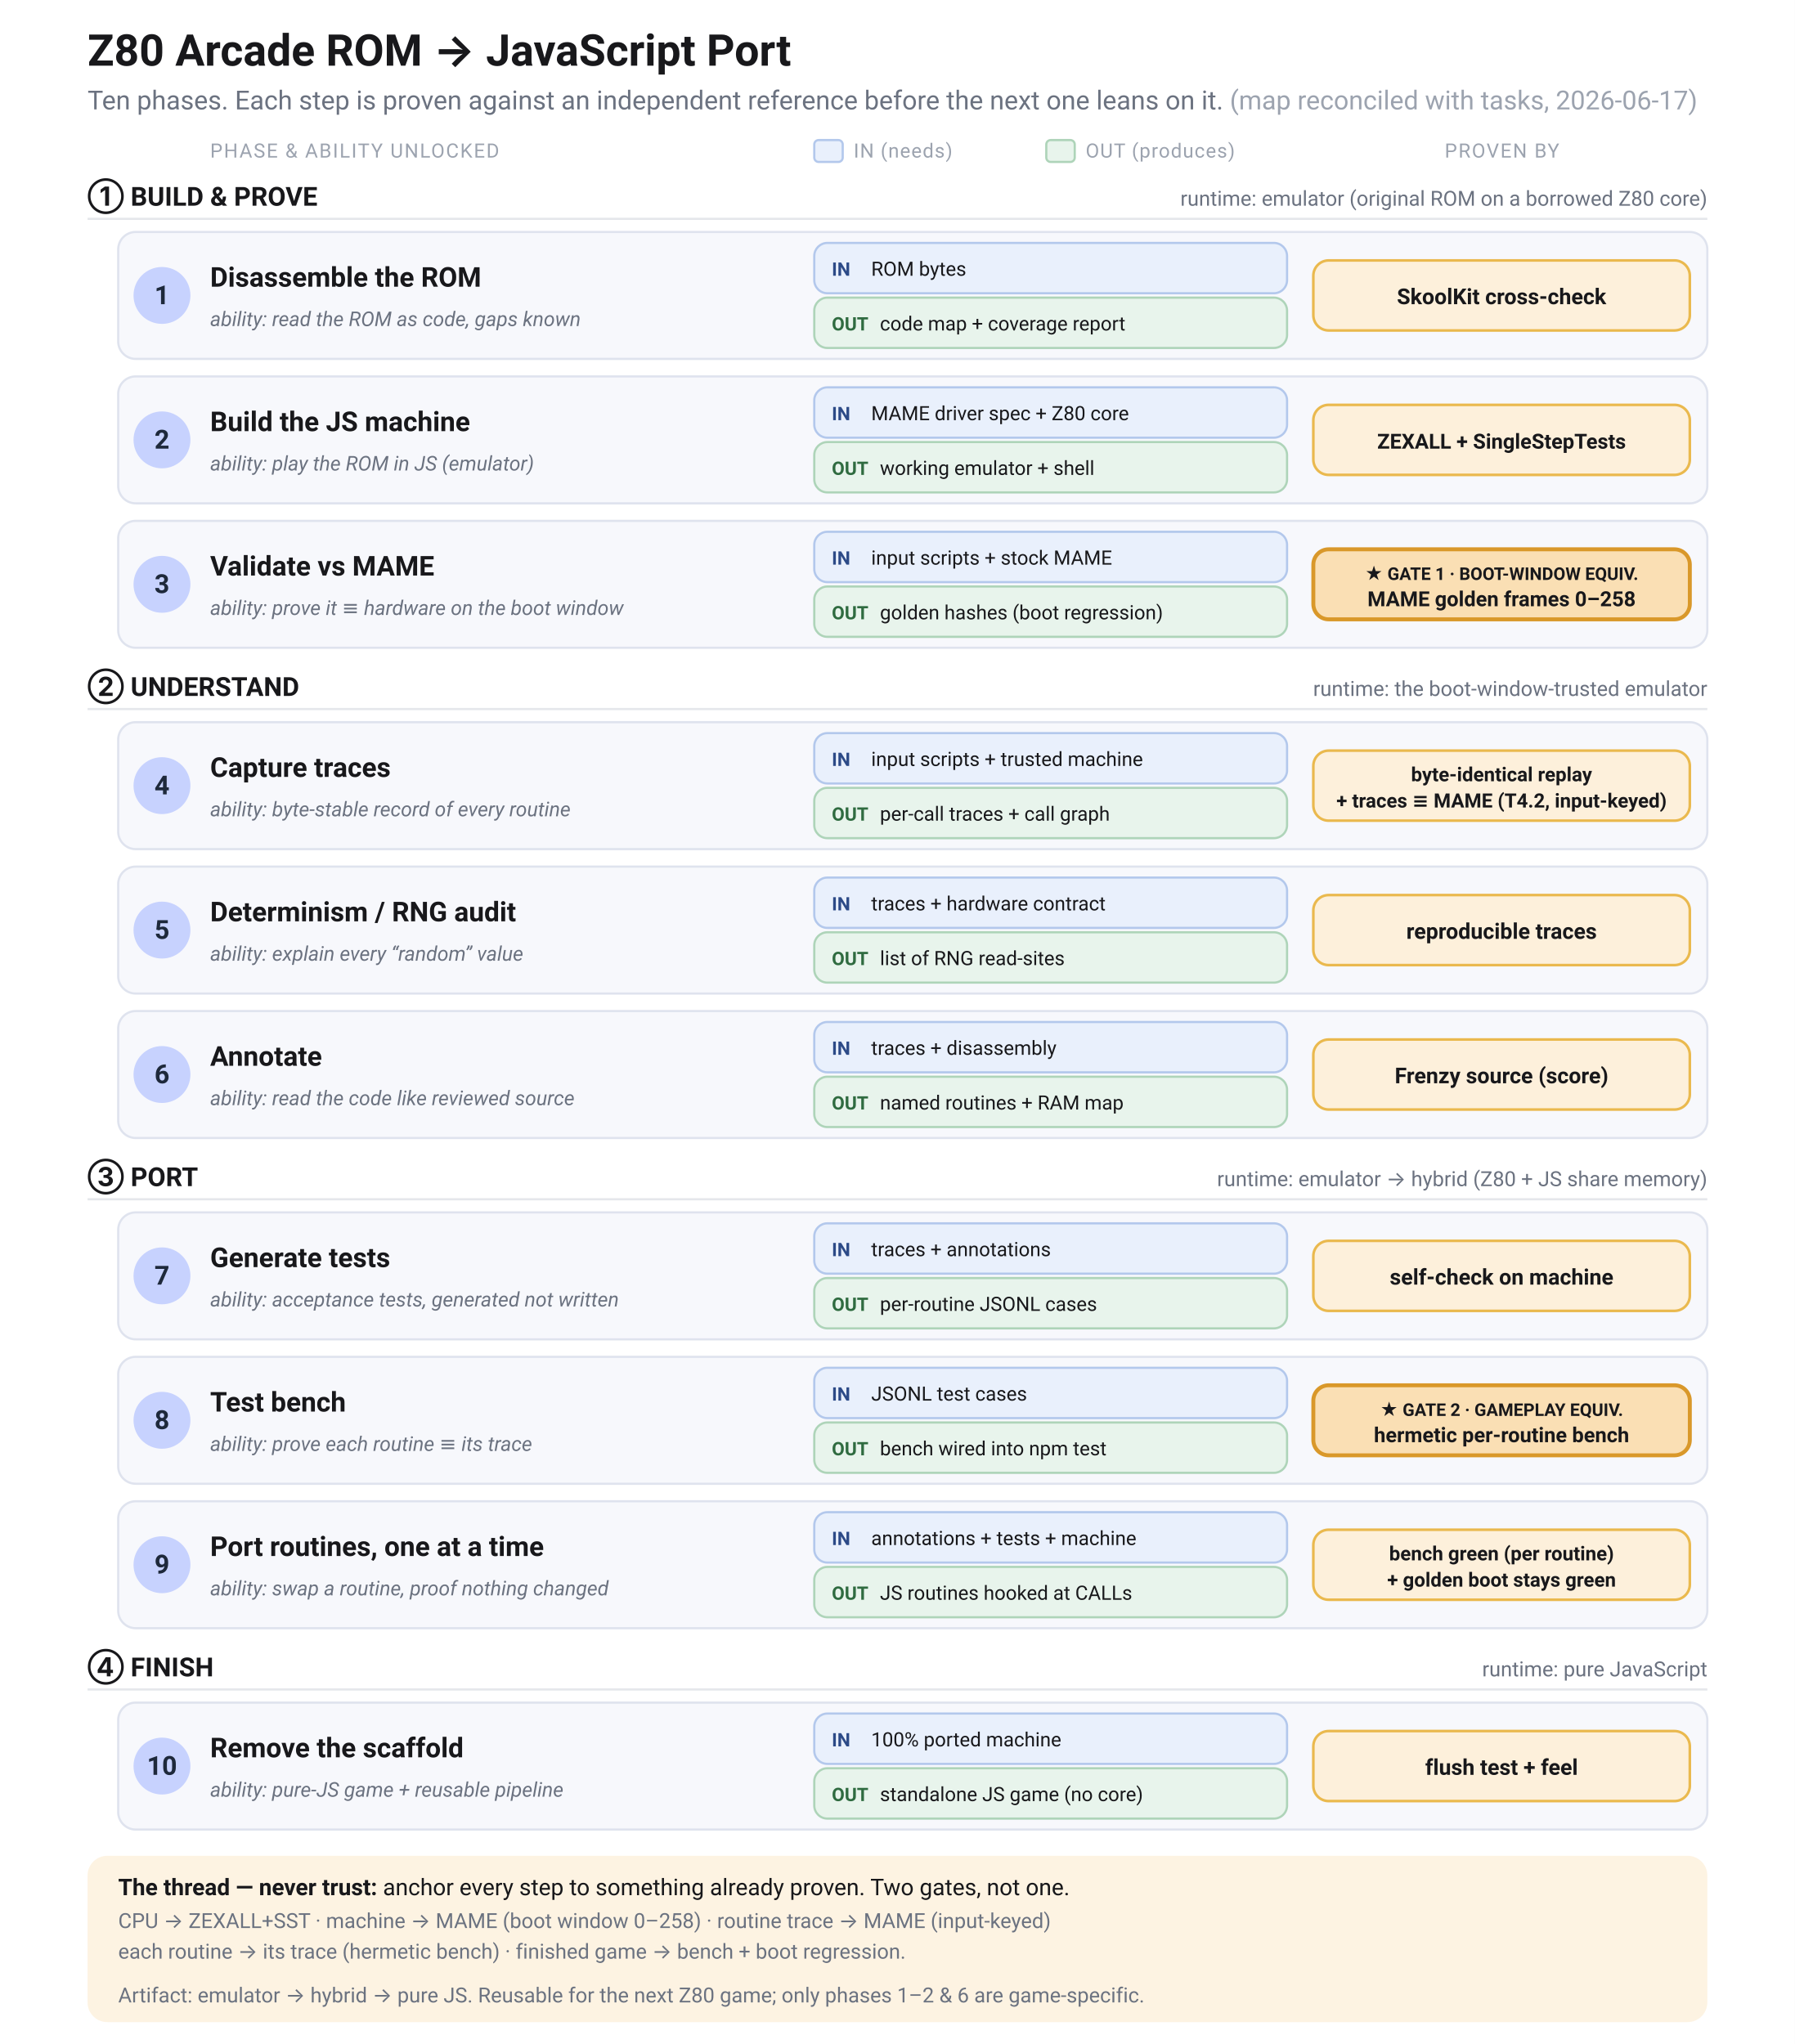
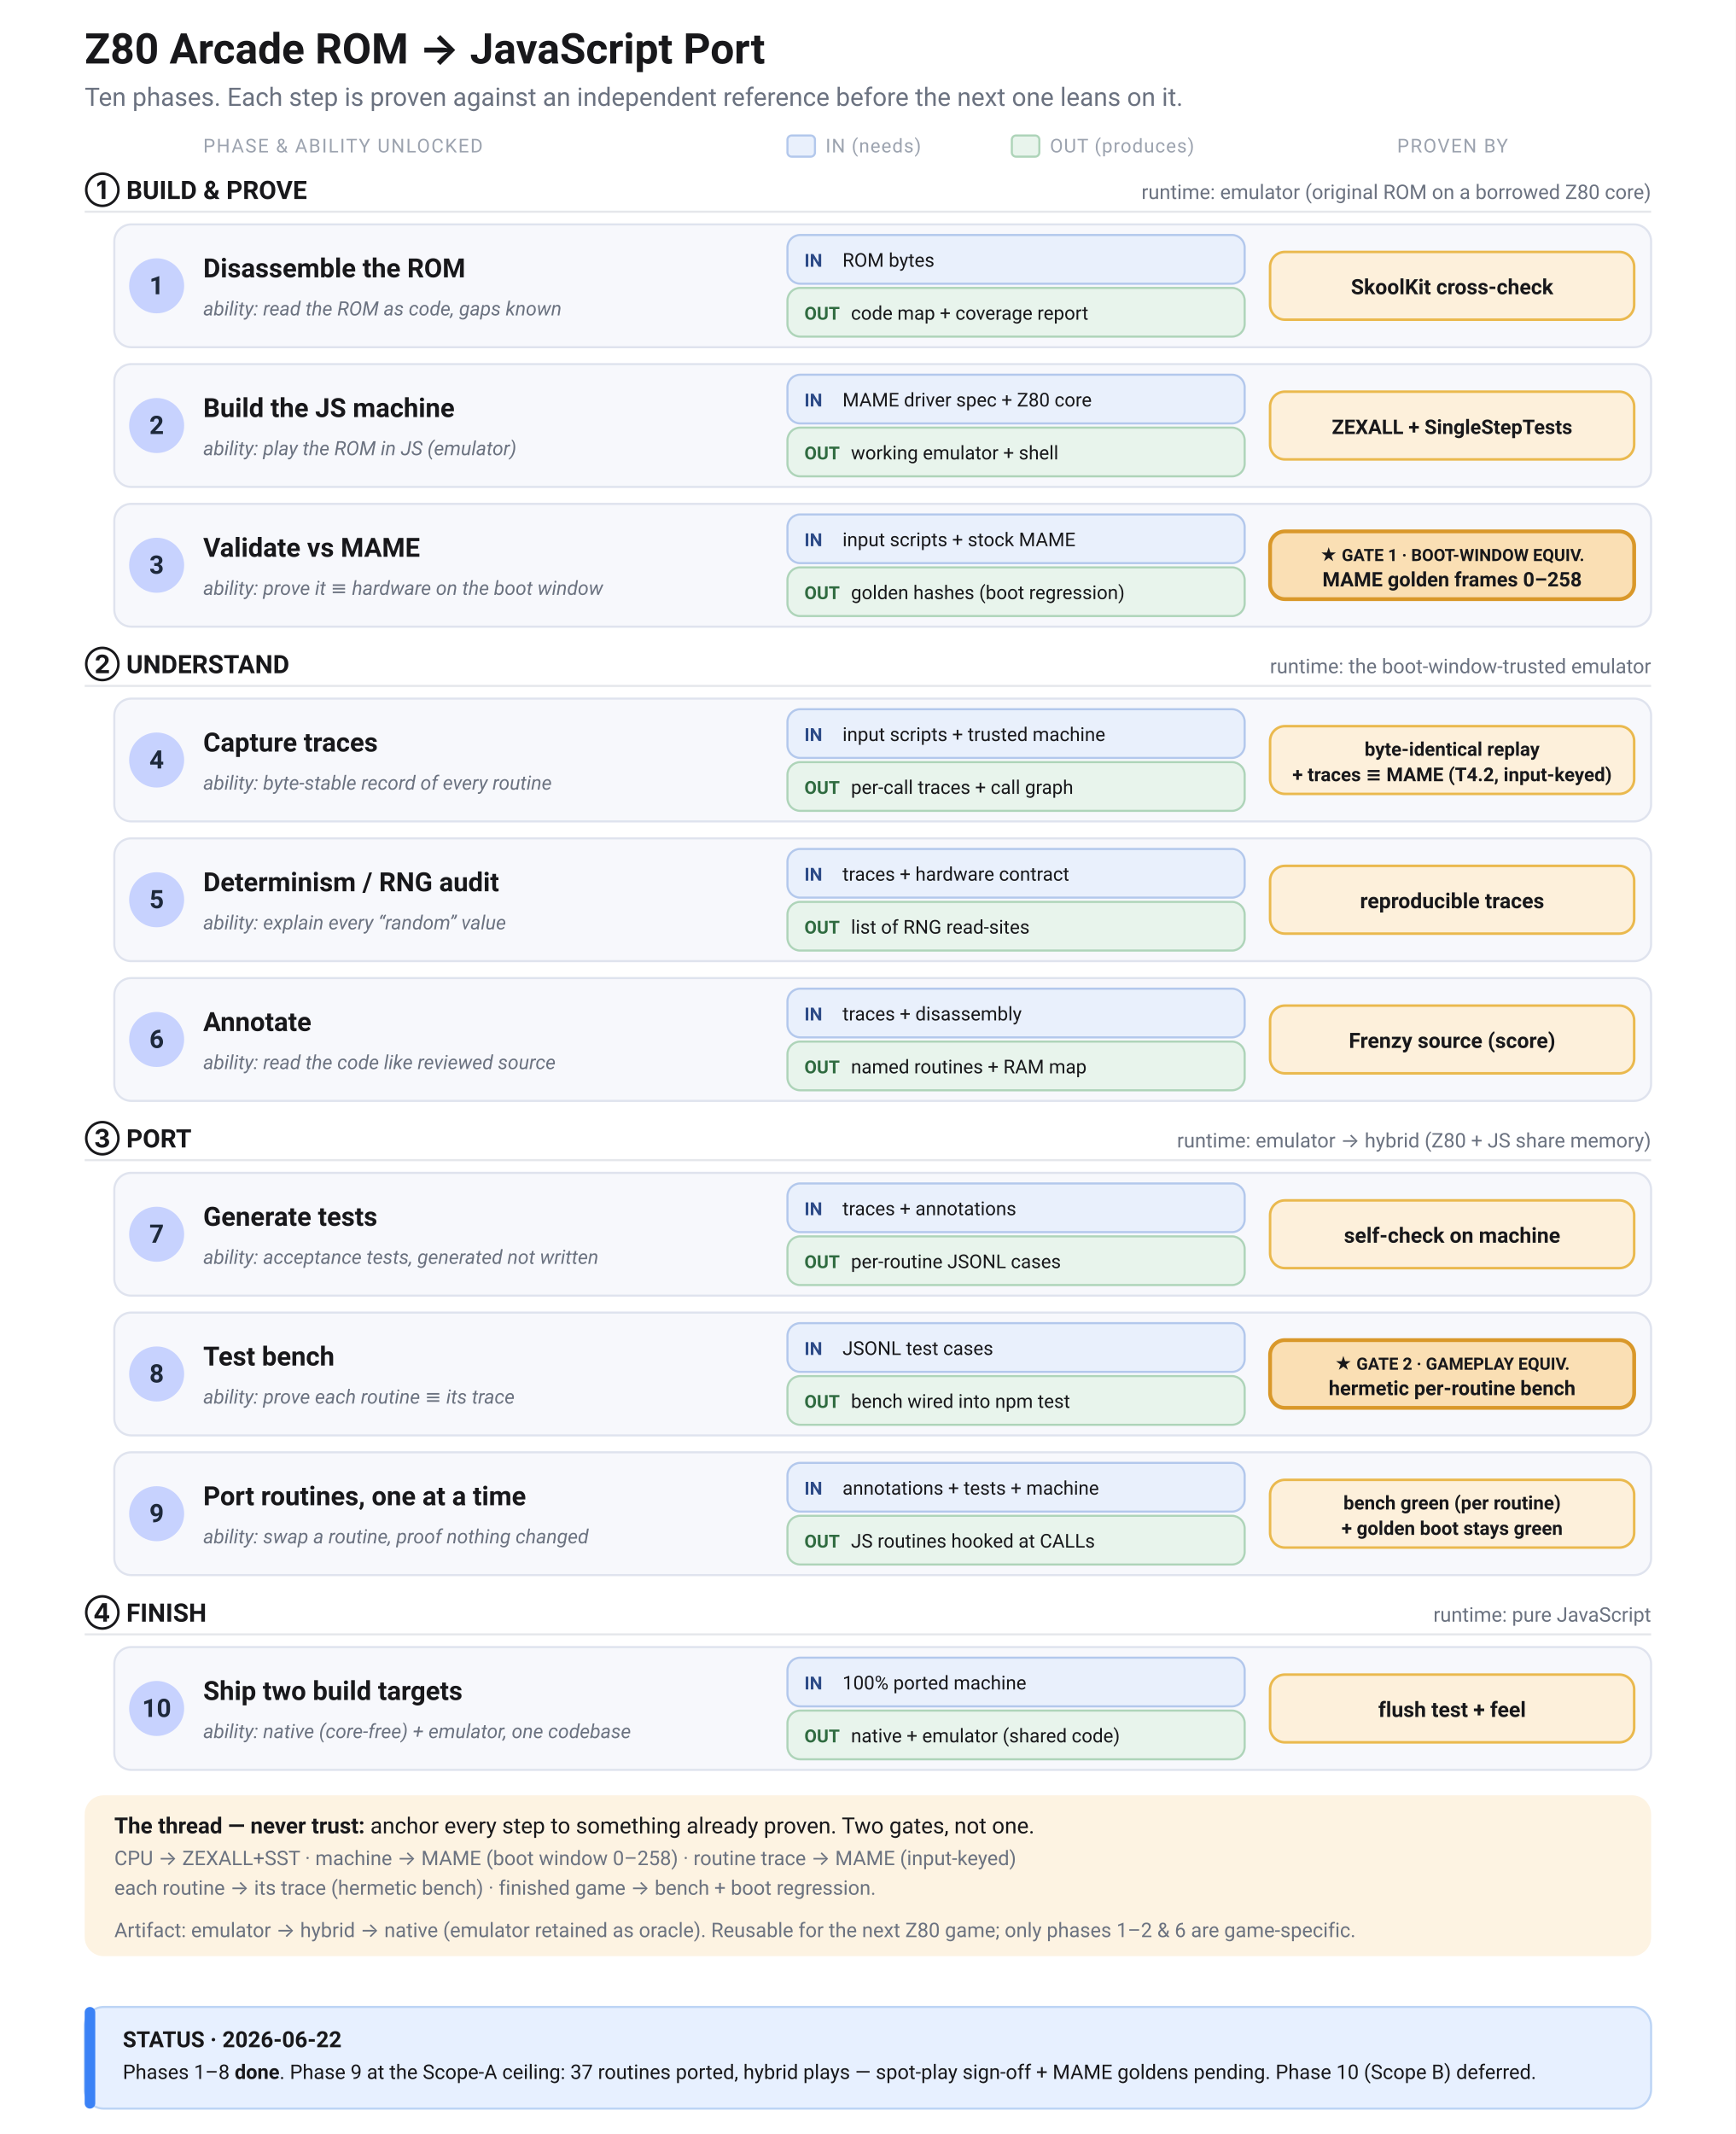
- <svg xmlns="http://www.w3.org/2000/svg" width="820" height="934" viewBox="0 0 820 934" role="img" font-family="ui-sans-serif, system-ui, -apple-system, Segoe UI, Roboto, sans-serif">
+ <svg xmlns="http://www.w3.org/2000/svg" width="820" height="1008" viewBox="0 0 820 1008" role="img" font-family="ui-sans-serif, system-ui, -apple-system, Segoe UI, Roboto, sans-serif">
  <defs>
    <style>
.t1{fill:#18181b;} .t2{fill:#6b7280;} .t3{fill:#9ca3af;}
.row{fill:#f7f8fc;stroke:#dfe3ee;stroke-width:1;}
.now{fill:#fff7e6;stroke:#e0a93a;stroke-width:2;}
.inb{fill:#e9f0fc;stroke:#b3c8ec;stroke-width:1;}
.outb{fill:#e8f4ec;stroke:#aed4b9;stroke-width:1;}
.inl{fill:#2c4a87;font-weight:700;} .outl{fill:#2f6b40;font-weight:700;}
.pill{fill:#fdf0db;stroke:#eab94e;stroke-width:1.2;}
.gate{fill:#fadfb4;stroke:#d9982a;stroke-width:1.8;}
.num{fill:#c7d2fe;} .numt{fill:#1e293b;font-weight:700;}
.rule{stroke:#e5e7eb;stroke-width:1;}
</style>
  </defs>
-   <rect x="0" y="0" width="820" height="934" fill="#ffffff" />
+   <rect x="0" y="0" width="820" height="1008" fill="#ffffff" />
  <text x="40" y="30" class="t1" font-size="20" font-weight="700">Z80 Arcade ROM → JavaScript Port</text>
-   <text x="40" y="50" class="t2" font-size="12">Ten phases. Each step is proven against an independent reference before the next one leans on it. <tspan class="t3">(map reconciled with tasks, 2026-06-17)</tspan>
-   </text>
+   <text x="40" y="50" class="t2" font-size="12">Ten phases. Each step is proven against an independent reference before the next one leans on it.</text>
  <text x="96" y="72" class="t3" font-size="9" letter-spacing=".6">PHASE &amp; ABILITY UNLOCKED</text>
  <rect x="372" y="64" width="13" height="10" rx="2" class="inb" />
  <text x="390" y="72" class="t3" font-size="9" letter-spacing=".4">IN (needs)</text>
  <rect x="478" y="64" width="13" height="10" rx="2" class="outb" />
  <text x="496" y="72" class="t3" font-size="9" letter-spacing=".4">OUT (produces)</text>
  <text x="660" y="72" class="t3" font-size="9" letter-spacing=".6">PROVEN BY</text>
  <text x="40" y="94" class="t1" font-size="12" font-weight="700">① BUILD &amp; PROVE</text>
  <text x="780" y="94" class="t2" font-size="9.5" text-anchor="end">runtime: emulator (original ROM on a borrowed Z80 core)</text>
  <line x1="40" y1="100" x2="780" y2="100" class="rule" />
  <rect x="54" y="106" width="726" height="58" rx="8" class="row" />
  <circle cx="74" cy="135" r="13" class="num" />
  <text x="74" y="139" class="numt" font-size="12" text-anchor="middle">1</text>
  <text x="96" y="131" class="t1" font-size="12.5" font-weight="700">Disassemble the ROM</text>
  <text x="96" y="149" class="t2" font-size="9.3" font-style="italic">ability: read the ROM as code, gaps known</text>
  <rect x="372" y="111" width="216" height="23" rx="6" class="inb" />
  <text x="380" y="126" font-size="8.5" class="inl">IN</text>
  <text x="398" y="126" font-size="9" class="t1">ROM bytes</text>
  <rect x="372" y="136" width="216" height="23" rx="6" class="outb" />
  <text x="380" y="151" font-size="8.5" class="outl">OUT</text>
  <text x="402" y="151" font-size="9" class="t1">code map + coverage report</text>
  <rect x="600" y="119" width="172" height="32" rx="7" class="pill" />
  <text x="686" y="139" class="t1" font-size="10" font-weight="600" text-anchor="middle">SkoolKit cross-check</text>
  <rect x="54" y="172" width="726" height="58" rx="8" class="row" />
  <circle cx="74" cy="201" r="13" class="num" />
  <text x="74" y="205" class="numt" font-size="12" text-anchor="middle">2</text>
  <text x="96" y="197" class="t1" font-size="12.5" font-weight="700">Build the JS machine</text>
  <text x="96" y="215" class="t2" font-size="9.3" font-style="italic">ability: play the ROM in JS (emulator)</text>
  <rect x="372" y="177" width="216" height="23" rx="6" class="inb" />
  <text x="380" y="192" font-size="8.5" class="inl">IN</text>
  <text x="398" y="192" font-size="9" class="t1">MAME driver spec + Z80 core</text>
  <rect x="372" y="202" width="216" height="23" rx="6" class="outb" />
  <text x="380" y="217" font-size="8.5" class="outl">OUT</text>
  <text x="402" y="217" font-size="9" class="t1">working emulator + shell</text>
  <rect x="600" y="185" width="172" height="32" rx="7" class="pill" />
  <text x="686" y="205" class="t1" font-size="9.5" font-weight="600" text-anchor="middle">ZEXALL + SingleStepTests</text>
  <rect x="54" y="238" width="726" height="58" rx="8" class="row" />
  <circle cx="74" cy="267" r="13" class="num" />
  <text x="74" y="271" class="numt" font-size="12" text-anchor="middle">3</text>
  <text x="96" y="263" class="t1" font-size="12.5" font-weight="700">Validate vs MAME</text>
  <text x="96" y="281" class="t2" font-size="9.3" font-style="italic">ability: prove it ≡ hardware on the boot window</text>
  <rect x="372" y="243" width="216" height="23" rx="6" class="inb" />
  <text x="380" y="258" font-size="8.5" class="inl">IN</text>
  <text x="398" y="258" font-size="9" class="t1">input scripts + stock MAME</text>
  <rect x="372" y="268" width="216" height="23" rx="6" class="outb" />
  <text x="380" y="283" font-size="8.5" class="outl">OUT</text>
  <text x="402" y="283" font-size="9" class="t1">golden hashes (boot regression)</text>
  <rect x="600" y="251" width="172" height="32" rx="7" class="gate" />
  <text x="686" y="265" class="t1" font-size="8" font-weight="700" text-anchor="middle">★ GATE 1 · BOOT-WINDOW EQUIV.</text>
  <text x="686" y="277" class="t1" font-size="9.5" font-weight="700" text-anchor="middle">MAME golden frames 0–258</text>
  <text x="40" y="318" class="t1" font-size="12" font-weight="700">② UNDERSTAND</text>
  <text x="780" y="318" class="t2" font-size="9.5" text-anchor="end">runtime: the boot-window-trusted emulator</text>
  <line x1="40" y1="324" x2="780" y2="324" class="rule" />
  <rect x="54" y="330" width="726" height="58" rx="8" class="row" />
  <circle cx="74" cy="359" r="13" class="num" />
  <text x="74" y="363" class="numt" font-size="12" text-anchor="middle">4</text>
  <text x="96" y="355" class="t1" font-size="12.5" font-weight="700">Capture traces</text>
  <text x="96" y="373" class="t2" font-size="9.3" font-style="italic">ability: byte-stable record of every routine</text>
  <rect x="372" y="335" width="216" height="23" rx="6" class="inb" />
  <text x="380" y="350" font-size="8.5" class="inl">IN</text>
  <text x="398" y="350" font-size="9" class="t1">input scripts + trusted machine</text>
  <rect x="372" y="360" width="216" height="23" rx="6" class="outb" />
  <text x="380" y="375" font-size="8.5" class="outl">OUT</text>
  <text x="402" y="375" font-size="9" class="t1">per-call traces + call graph</text>
  <rect x="600" y="343" width="172" height="32" rx="7" class="pill" />
  <text x="686" y="357" class="t1" font-size="9" font-weight="600" text-anchor="middle">byte-identical replay</text>
  <text x="686" y="369" class="t1" font-size="9" font-weight="600" text-anchor="middle">+ traces ≡ MAME (T4.2, input-keyed)</text>
  <rect x="54" y="396" width="726" height="58" rx="8" class="row" />
  <circle cx="74" cy="425" r="13" class="num" />
  <text x="74" y="429" class="numt" font-size="12" text-anchor="middle">5</text>
  <text x="96" y="421" class="t1" font-size="12.5" font-weight="700">Determinism / RNG audit</text>
  <text x="96" y="439" class="t2" font-size="9.3" font-style="italic">ability: explain every “random” value</text>
  <rect x="372" y="401" width="216" height="23" rx="6" class="inb" />
  <text x="380" y="416" font-size="8.5" class="inl">IN</text>
  <text x="398" y="416" font-size="9" class="t1">traces + hardware contract</text>
  <rect x="372" y="426" width="216" height="23" rx="6" class="outb" />
  <text x="380" y="441" font-size="8.5" class="outl">OUT</text>
  <text x="402" y="441" font-size="9" class="t1">list of RNG read-sites</text>
  <rect x="600" y="409" width="172" height="32" rx="7" class="pill" />
  <text x="686" y="429" class="t1" font-size="10" font-weight="600" text-anchor="middle">reproducible traces</text>
  <rect x="54" y="462" width="726" height="58" rx="8" class="row" />
  <circle cx="74" cy="491" r="13" class="num" />
  <text x="74" y="495" class="numt" font-size="12" text-anchor="middle">6</text>
  <text x="96" y="487" class="t1" font-size="12.5" font-weight="700">Annotate</text>
  <text x="96" y="505" class="t2" font-size="9.3" font-style="italic">ability: read the code like reviewed source</text>
  <rect x="372" y="467" width="216" height="23" rx="6" class="inb" />
  <text x="380" y="482" font-size="8.5" class="inl">IN</text>
  <text x="398" y="482" font-size="9" class="t1">traces + disassembly</text>
  <rect x="372" y="492" width="216" height="23" rx="6" class="outb" />
  <text x="380" y="507" font-size="8.5" class="outl">OUT</text>
  <text x="402" y="507" font-size="9" class="t1">named routines + RAM map</text>
  <rect x="600" y="475" width="172" height="32" rx="7" class="pill" />
  <text x="686" y="495" class="t1" font-size="10" font-weight="600" text-anchor="middle">Frenzy source (score)</text>
  <text x="40" y="542" class="t1" font-size="12" font-weight="700">③ PORT</text>
  <text x="780" y="542" class="t2" font-size="9.5" text-anchor="end">runtime: emulator → hybrid (Z80 + JS share memory)</text>
  <line x1="40" y1="548" x2="780" y2="548" class="rule" />
  <rect x="54" y="554" width="726" height="58" rx="8" class="row" />
  <circle cx="74" cy="583" r="13" class="num" />
  <text x="74" y="587" class="numt" font-size="12" text-anchor="middle">7</text>
  <text x="96" y="579" class="t1" font-size="12.5" font-weight="700">Generate tests</text>
  <text x="96" y="597" class="t2" font-size="9.3" font-style="italic">ability: acceptance tests, generated not written</text>
  <rect x="372" y="559" width="216" height="23" rx="6" class="inb" />
  <text x="380" y="574" font-size="8.5" class="inl">IN</text>
  <text x="398" y="574" font-size="9" class="t1">traces + annotations</text>
  <rect x="372" y="584" width="216" height="23" rx="6" class="outb" />
  <text x="380" y="599" font-size="8.5" class="outl">OUT</text>
  <text x="402" y="599" font-size="9" class="t1">per-routine JSONL cases</text>
  <rect x="600" y="567" width="172" height="32" rx="7" class="pill" />
  <text x="686" y="587" class="t1" font-size="10" font-weight="600" text-anchor="middle">self-check on machine</text>
  <rect x="54" y="620" width="726" height="58" rx="8" class="row" />
  <circle cx="74" cy="649" r="13" class="num" />
  <text x="74" y="653" class="numt" font-size="12" text-anchor="middle">8</text>
  <text x="96" y="645" class="t1" font-size="12.5" font-weight="700">Test bench</text>
  <text x="96" y="663" class="t2" font-size="9.3" font-style="italic">ability: prove each routine ≡ its trace</text>
  <rect x="372" y="625" width="216" height="23" rx="6" class="inb" />
  <text x="380" y="640" font-size="8.5" class="inl">IN</text>
  <text x="398" y="640" font-size="9" class="t1">JSONL test cases</text>
  <rect x="372" y="650" width="216" height="23" rx="6" class="outb" />
  <text x="380" y="665" font-size="8.5" class="outl">OUT</text>
  <text x="402" y="665" font-size="9" class="t1">bench wired into npm test</text>
  <rect x="600" y="633" width="172" height="32" rx="7" class="gate" />
  <text x="686" y="647" class="t1" font-size="8" font-weight="700" text-anchor="middle">★ GATE 2 · GAMEPLAY EQUIV.</text>
  <text x="686" y="659" class="t1" font-size="9.5" font-weight="700" text-anchor="middle">hermetic per-routine bench</text>
  <rect x="54" y="686" width="726" height="58" rx="8" class="row" />
  <circle cx="74" cy="715" r="13" class="num" />
  <text x="74" y="719" class="numt" font-size="12" text-anchor="middle">9</text>
  <text x="96" y="711" class="t1" font-size="12.5" font-weight="700">Port routines, one at a time</text>
  <text x="96" y="729" class="t2" font-size="9.3" font-style="italic">ability: swap a routine, proof nothing changed</text>
  <rect x="372" y="691" width="216" height="23" rx="6" class="inb" />
  <text x="380" y="706" font-size="8.5" class="inl">IN</text>
  <text x="398" y="706" font-size="9" class="t1">annotations + tests + machine</text>
  <rect x="372" y="716" width="216" height="23" rx="6" class="outb" />
  <text x="380" y="731" font-size="8.5" class="outl">OUT</text>
  <text x="402" y="731" font-size="9" class="t1">JS routines hooked at CALLs</text>
  <rect x="600" y="699" width="172" height="32" rx="7" class="pill" />
  <text x="686" y="713" class="t1" font-size="9" font-weight="600" text-anchor="middle">bench green (per routine)</text>
  <text x="686" y="725" class="t1" font-size="9" font-weight="600" text-anchor="middle">+ golden boot stays green</text>
  <text x="40" y="766" class="t1" font-size="12" font-weight="700">④ FINISH</text>
  <text x="780" y="766" class="t2" font-size="9.5" text-anchor="end">runtime: pure JavaScript</text>
  <line x1="40" y1="772" x2="780" y2="772" class="rule" />
  <rect x="54" y="778" width="726" height="58" rx="8" class="row" />
  <circle cx="74" cy="807" r="13" class="num" />
  <text x="74" y="811" class="numt" font-size="12" text-anchor="middle">10</text>
-   <text x="96" y="803" class="t1" font-size="12.5" font-weight="700">Remove the scaffold</text>
-   <text x="96" y="821" class="t2" font-size="9.3" font-style="italic">ability: pure-JS game + reusable pipeline</text>
+   <text x="96" y="803" class="t1" font-size="12.5" font-weight="700">Ship two build targets</text>
+   <text x="96" y="821" class="t2" font-size="9.3" font-style="italic">ability: native (core-free) + emulator, one codebase</text>
  <rect x="372" y="783" width="216" height="23" rx="6" class="inb" />
  <text x="380" y="798" font-size="8.5" class="inl">IN</text>
  <text x="398" y="798" font-size="9" class="t1">100% ported machine</text>
  <rect x="372" y="808" width="216" height="23" rx="6" class="outb" />
  <text x="380" y="823" font-size="8.5" class="outl">OUT</text>
-   <text x="402" y="823" font-size="9" class="t1">standalone JS game (no core)</text>
+   <text x="402" y="823" font-size="9" class="t1">native + emulator (shared code)</text>
  <rect x="600" y="791" width="172" height="32" rx="7" class="pill" />
  <text x="686" y="811" class="t1" font-size="10" font-weight="600" text-anchor="middle">flush test + feel</text>
  <rect x="40" y="848" width="740" height="76" rx="9" fill="#fadfb4" opacity=".38" />
  <text x="54" y="866" class="t1" font-size="10.5">
    <tspan font-weight="700">The thread — never trust:</tspan> anchor every step to something already proven. Two gates, not one.</text>
  <text x="54" y="881" class="t2" font-size="9.5">CPU → ZEXALL+SST · machine → MAME (boot window 0–258) · routine trace → MAME (input-keyed)</text>
  <text x="54" y="895" class="t2" font-size="9.5">each routine → its trace (hermetic bench) · finished game → bench + boot regression.</text>
-   <text x="54" y="915" class="t2" font-size="9.5">Artifact: emulator → hybrid → pure JS.  Reusable for the next Z80 game; only phases 1–2 &amp; 6 are game-specific.</text>
+   <text x="54" y="915" class="t2" font-size="9.5">Artifact: emulator → hybrid → native (emulator retained as oracle).  Reusable for the next Z80 game; only phases 1–2 &amp; 6 are game-specific.</text>
+   <rect x="40" y="948" width="740" height="48" rx="9" fill="#e7f0ff" stroke="#bcd4f5" stroke-width="1" />
+   <rect x="40" y="948" width="5" height="48" rx="2.5" fill="#3b82f6" />
+   <text x="58" y="967" class="t1" font-size="10.5" font-weight="700">STATUS · 2026-06-22</text>
+   <text x="58" y="982" class="t1" font-size="9.5">Phases 1–8 <tspan font-weight="700">done</tspan>.  Phase 9 at the Scope-A ceiling: 37 routines ported, hybrid plays — spot-play sign-off + MAME goldens pending.  Phase 10 (Scope B) deferred.</text>
</svg>
